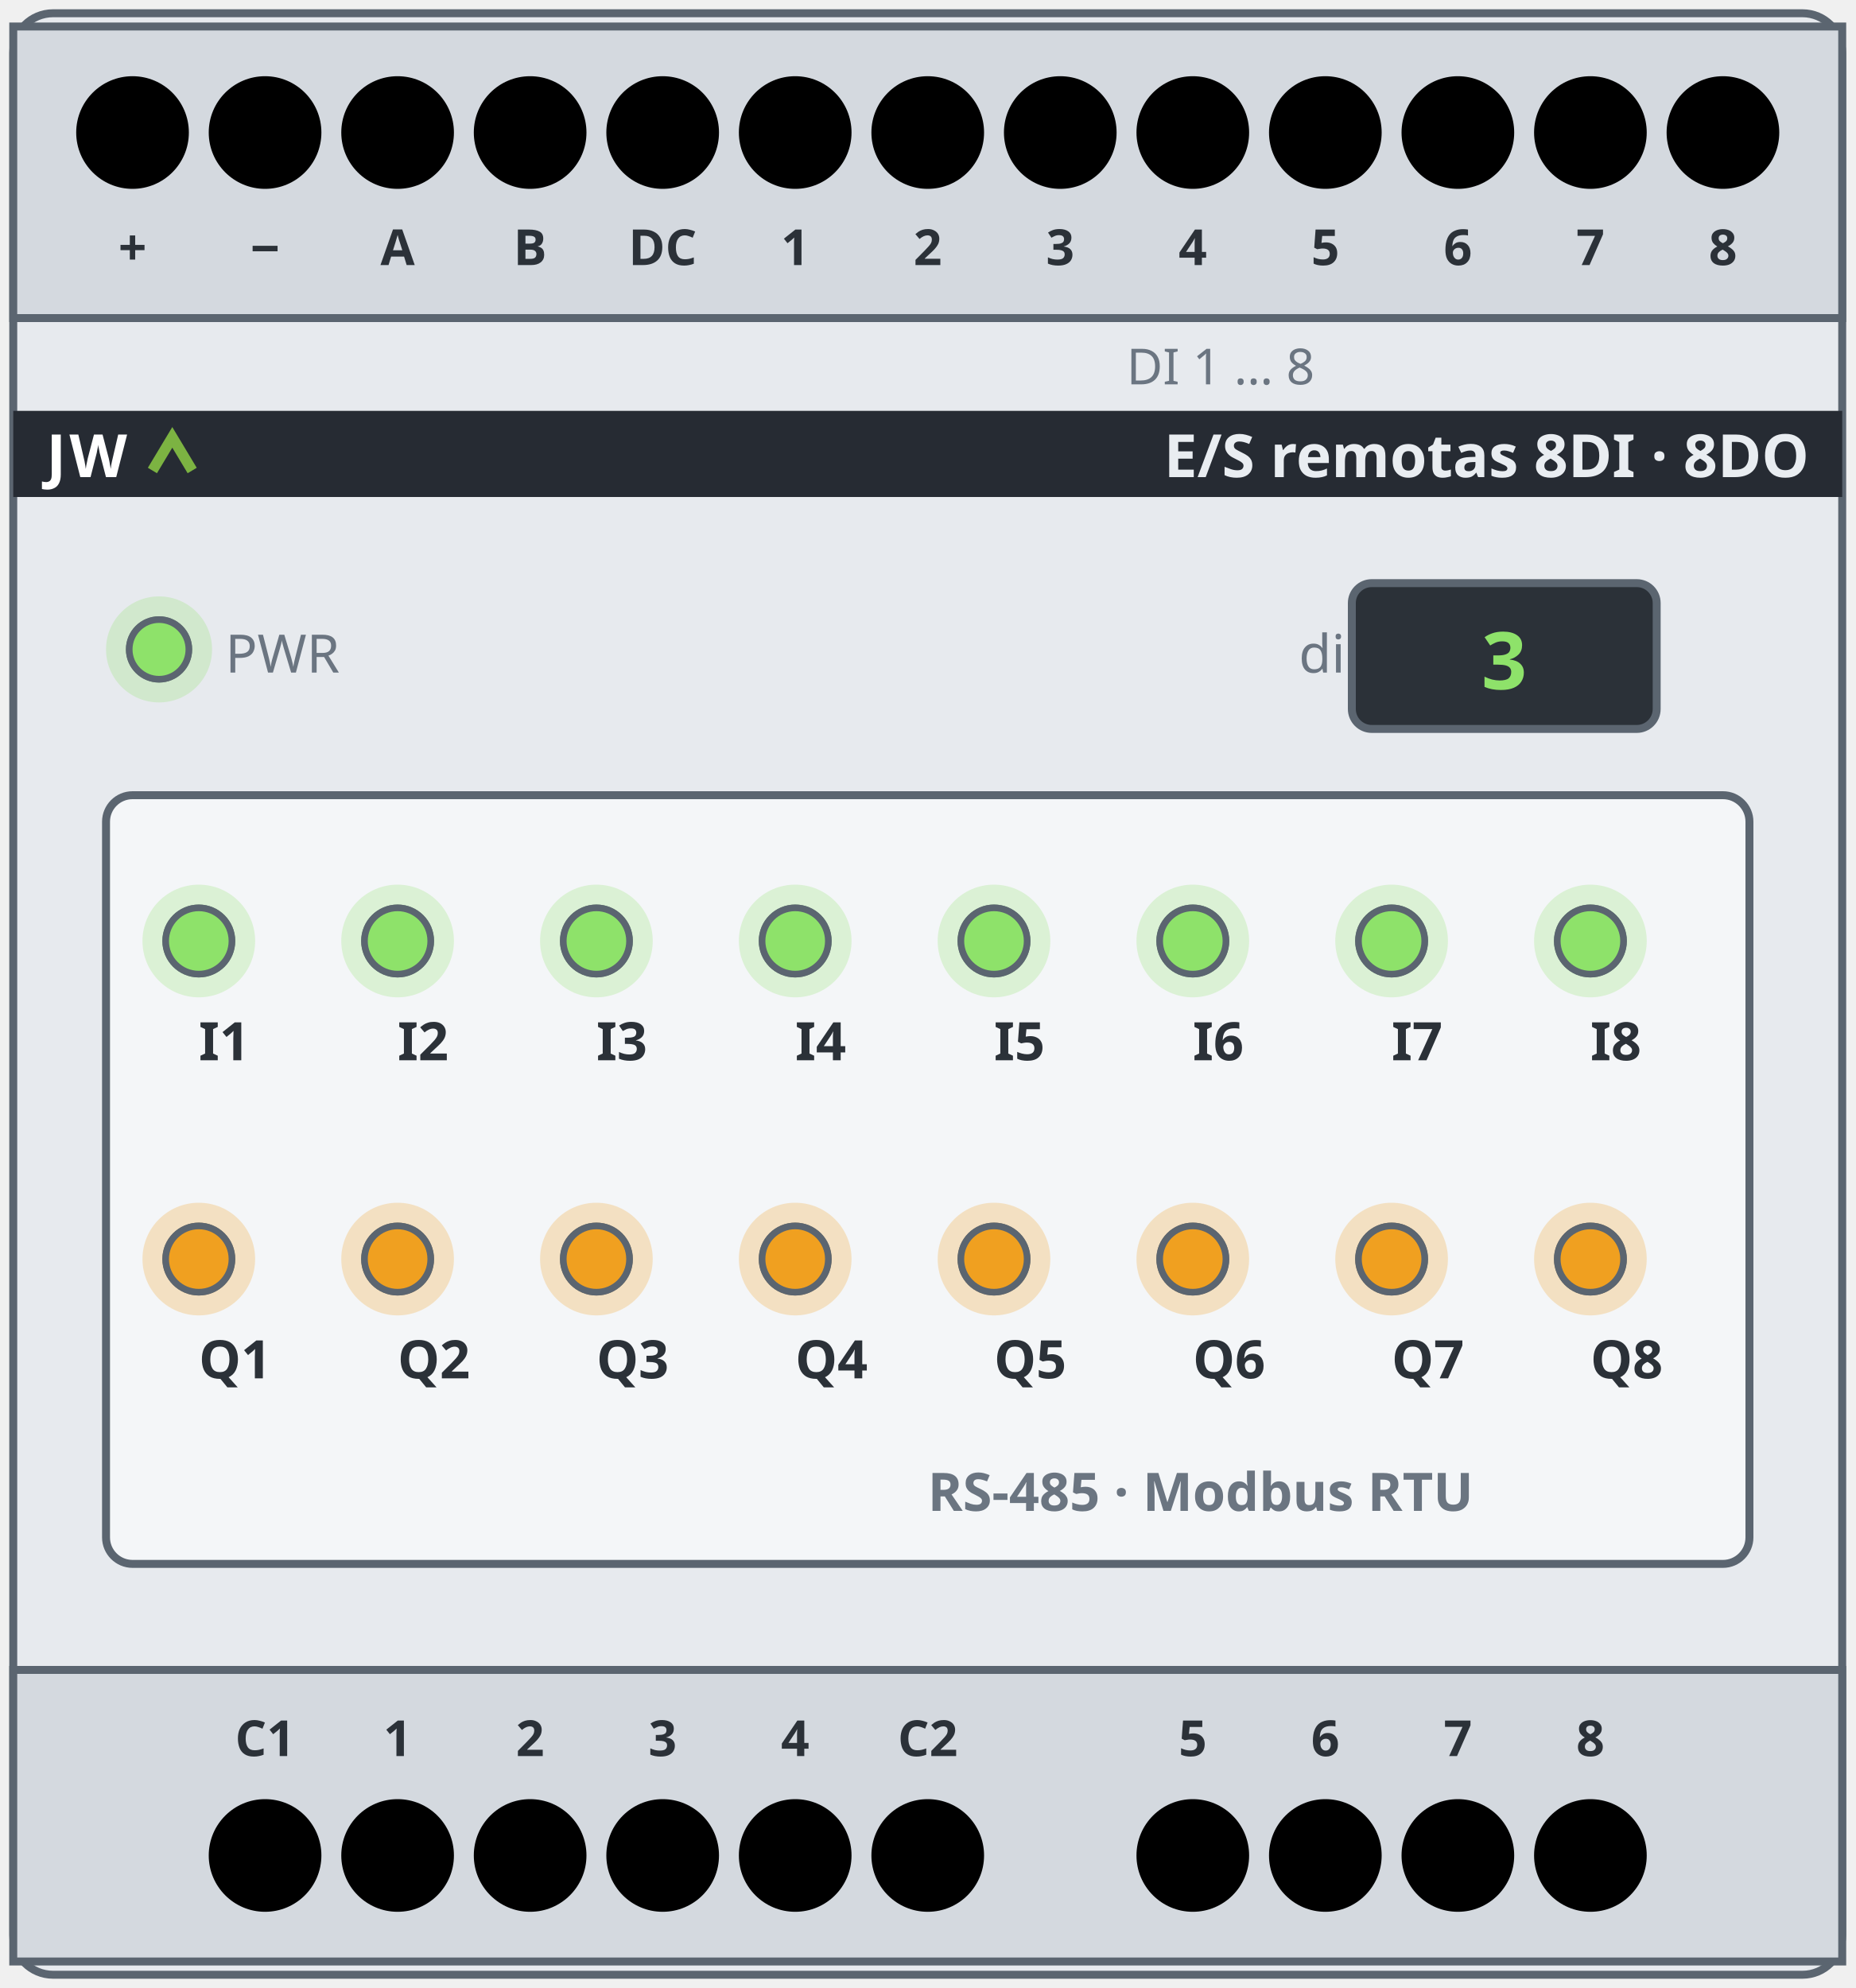
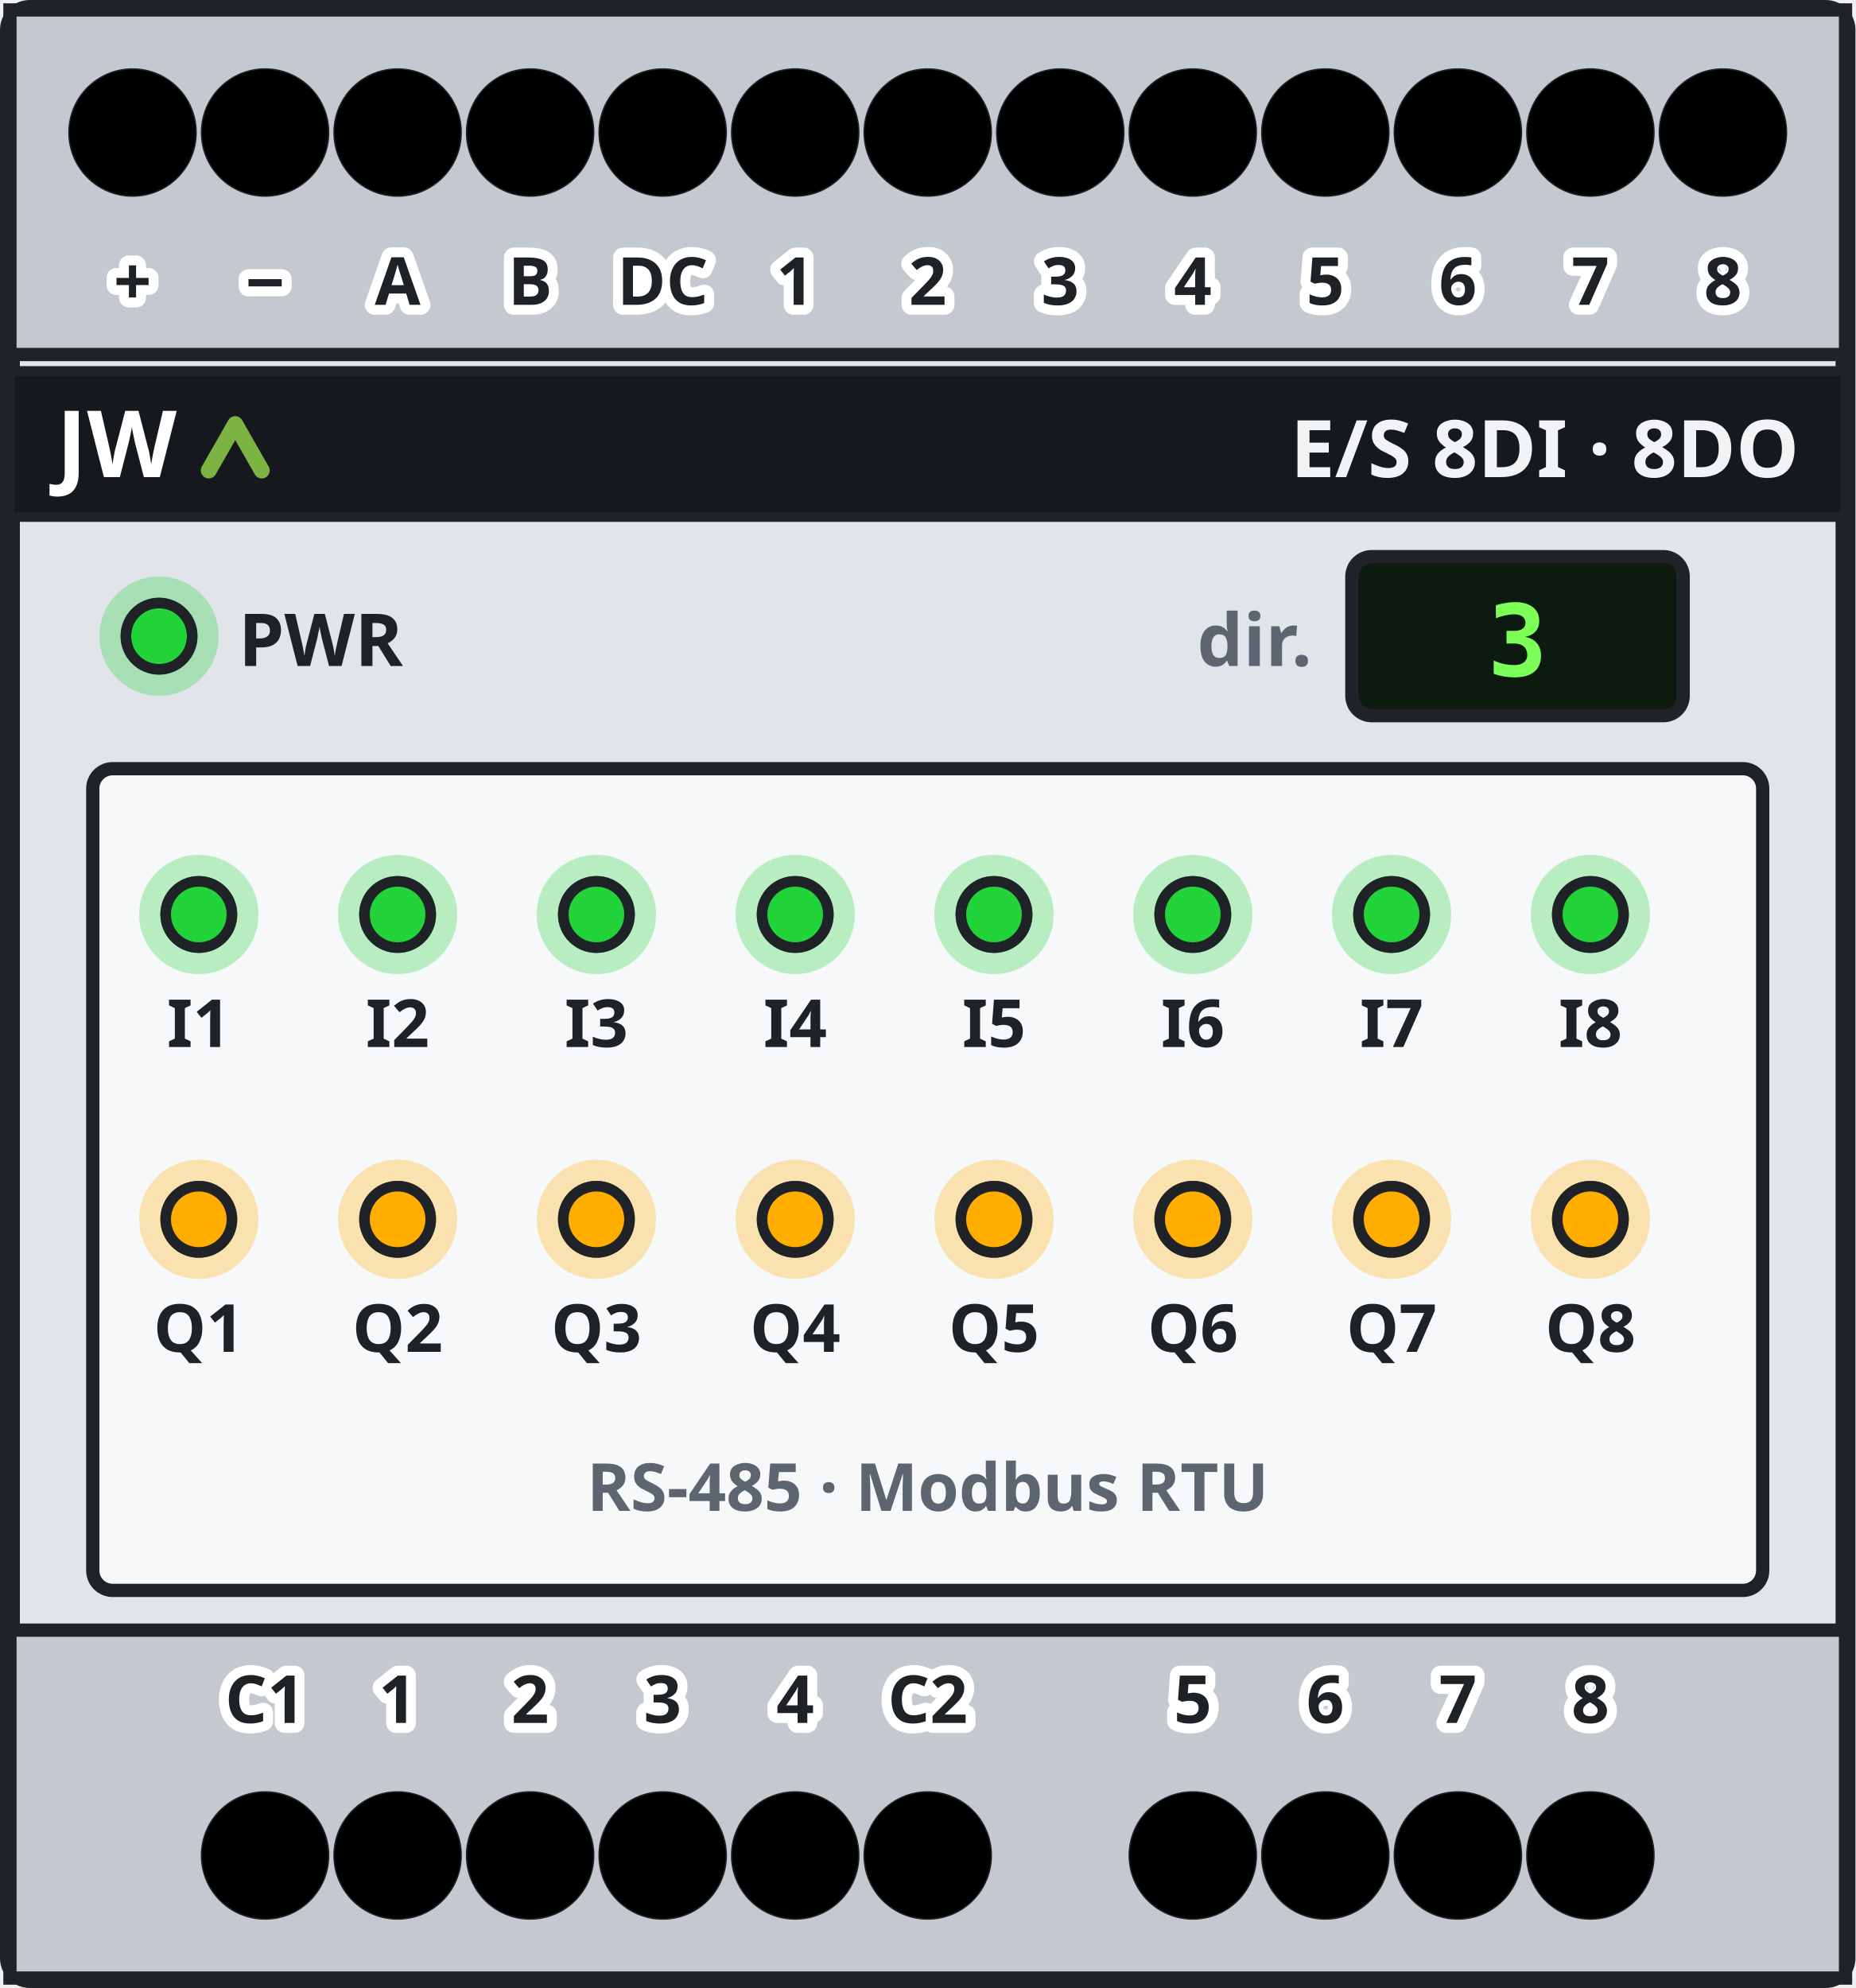
<svg xmlns="http://www.w3.org/2000/svg" viewBox="0 0 280 300" width="280" height="300" font-family="Segoe UI,Noto Sans,Arial,sans-serif">
-   <rect x="2" y="2" width="276" height="296" rx="6" fill="#e7eaee" stroke="#5b6570" stroke-width="1.2" />
-   <rect x="2" y="4" width="276" height="44" fill="#d4d9df" stroke="#5b6570" stroke-width="1.2" />
-   <rect x="2" y="252" width="276" height="44" fill="#d4d9df" stroke="#5b6570" stroke-width="1.2" />
-   <circle cx="20" cy="20" r="7.5" fill="#f4f6f8" stroke="#5b6570" stroke-width="1.2" />
-   <circle cx="20" cy="20" r="5.3" fill="none" stroke="#c9cfd6" stroke-width="1" />
-   <path d="M16.25 20h7.5 M20 16.25v7.5" fill="none" stroke="#39414b" stroke-width="1.8" stroke-linecap="round" />
-   <circle class="jw-term" data-term="+" cx="20" cy="20" r="8.5" />
-   <text x="20" y="40" font-size="7.5" font-weight="700" fill="#2b3138" text-anchor="middle">+</text>
-   <circle cx="40" cy="20" r="7.5" fill="#f4f6f8" stroke="#5b6570" stroke-width="1.2" />
-   <circle cx="40" cy="20" r="5.3" fill="none" stroke="#c9cfd6" stroke-width="1" />
-   <path d="M36.25 20h7.5 M40 16.25v7.5" fill="none" stroke="#39414b" stroke-width="1.8" stroke-linecap="round" />
-   <circle class="jw-term" data-term="-" cx="40" cy="20" r="8.5" />
-   <text x="40" y="40" font-size="7.5" font-weight="700" fill="#2b3138" text-anchor="middle">−</text>
-   <circle cx="60" cy="20" r="7.5" fill="#f4f6f8" stroke="#5b6570" stroke-width="1.2" />
-   <circle cx="60" cy="20" r="5.3" fill="none" stroke="#c9cfd6" stroke-width="1" />
-   <path d="M56.25 20h7.5 M60 16.25v7.5" fill="none" stroke="#39414b" stroke-width="1.8" stroke-linecap="round" />
-   <circle class="jw-term" data-term="A" cx="60" cy="20" r="8.5" />
-   <text x="60" y="40" font-size="7.5" font-weight="700" fill="#2b3138" text-anchor="middle">A</text>
-   <circle cx="80" cy="20" r="7.5" fill="#f4f6f8" stroke="#5b6570" stroke-width="1.2" />
-   <circle cx="80" cy="20" r="5.3" fill="none" stroke="#c9cfd6" stroke-width="1" />
-   <path d="M76.25 20h7.5 M80 16.25v7.5" fill="none" stroke="#39414b" stroke-width="1.8" stroke-linecap="round" />
-   <circle class="jw-term" data-term="B" cx="80" cy="20" r="8.5" />
-   <text x="80" y="40" font-size="7.5" font-weight="700" fill="#2b3138" text-anchor="middle">B</text>
-   <circle cx="100" cy="20" r="7.5" fill="#f4f6f8" stroke="#5b6570" stroke-width="1.2" />
-   <circle cx="100" cy="20" r="5.3" fill="none" stroke="#c9cfd6" stroke-width="1" />
-   <path d="M96.25 20h7.5 M100 16.25v7.5" fill="none" stroke="#39414b" stroke-width="1.8" stroke-linecap="round" />
-   <circle class="jw-term" data-term="DC" cx="100" cy="20" r="8.5" />
-   <text x="100" y="40" font-size="7.5" font-weight="700" fill="#2b3138" text-anchor="middle">DC</text>
-   <circle cx="120" cy="20" r="7.5" fill="#f4f6f8" stroke="#5b6570" stroke-width="1.2" />
-   <circle cx="120" cy="20" r="5.3" fill="none" stroke="#c9cfd6" stroke-width="1" />
-   <path d="M116.25 20h7.5 M120 16.25v7.5" fill="none" stroke="#39414b" stroke-width="1.8" stroke-linecap="round" />
-   <circle class="jw-term" data-term="DI1" cx="120" cy="20" r="8.5" />
-   <text x="120" y="40" font-size="7.5" font-weight="700" fill="#2b3138" text-anchor="middle">1</text>
-   <circle cx="140" cy="20" r="7.5" fill="#f4f6f8" stroke="#5b6570" stroke-width="1.2" />
-   <circle cx="140" cy="20" r="5.3" fill="none" stroke="#c9cfd6" stroke-width="1" />
-   <path d="M136.25 20h7.5 M140 16.25v7.5" fill="none" stroke="#39414b" stroke-width="1.8" stroke-linecap="round" />
-   <circle class="jw-term" data-term="DI2" cx="140" cy="20" r="8.5" />
-   <text x="140" y="40" font-size="7.5" font-weight="700" fill="#2b3138" text-anchor="middle">2</text>
-   <circle cx="160" cy="20" r="7.5" fill="#f4f6f8" stroke="#5b6570" stroke-width="1.2" />
-   <circle cx="160" cy="20" r="5.3" fill="none" stroke="#c9cfd6" stroke-width="1" />
-   <path d="M156.25 20h7.5 M160 16.25v7.5" fill="none" stroke="#39414b" stroke-width="1.8" stroke-linecap="round" />
-   <circle class="jw-term" data-term="DI3" cx="160" cy="20" r="8.5" />
-   <text x="160" y="40" font-size="7.5" font-weight="700" fill="#2b3138" text-anchor="middle">3</text>
-   <circle cx="180" cy="20" r="7.5" fill="#f4f6f8" stroke="#5b6570" stroke-width="1.2" />
-   <circle cx="180" cy="20" r="5.3" fill="none" stroke="#c9cfd6" stroke-width="1" />
-   <path d="M176.25 20h7.5 M180 16.25v7.5" fill="none" stroke="#39414b" stroke-width="1.8" stroke-linecap="round" />
-   <circle class="jw-term" data-term="DI4" cx="180" cy="20" r="8.5" />
-   <text x="180" y="40" font-size="7.5" font-weight="700" fill="#2b3138" text-anchor="middle">4</text>
-   <circle cx="200" cy="20" r="7.5" fill="#f4f6f8" stroke="#5b6570" stroke-width="1.2" />
-   <circle cx="200" cy="20" r="5.3" fill="none" stroke="#c9cfd6" stroke-width="1" />
-   <path d="M196.25 20h7.5 M200 16.25v7.5" fill="none" stroke="#39414b" stroke-width="1.8" stroke-linecap="round" />
-   <circle class="jw-term" data-term="DI5" cx="200" cy="20" r="8.5" />
-   <text x="200" y="40" font-size="7.5" font-weight="700" fill="#2b3138" text-anchor="middle">5</text>
-   <circle cx="220" cy="20" r="7.5" fill="#f4f6f8" stroke="#5b6570" stroke-width="1.2" />
-   <circle cx="220" cy="20" r="5.3" fill="none" stroke="#c9cfd6" stroke-width="1" />
-   <path d="M216.25 20h7.5 M220 16.25v7.5" fill="none" stroke="#39414b" stroke-width="1.8" stroke-linecap="round" />
-   <circle class="jw-term" data-term="DI6" cx="220" cy="20" r="8.5" />
-   <text x="220" y="40" font-size="7.5" font-weight="700" fill="#2b3138" text-anchor="middle">6</text>
-   <circle cx="240" cy="20" r="7.5" fill="#f4f6f8" stroke="#5b6570" stroke-width="1.2" />
-   <circle cx="240" cy="20" r="5.3" fill="none" stroke="#c9cfd6" stroke-width="1" />
-   <path d="M236.25 20h7.5 M240 16.25v7.5" fill="none" stroke="#39414b" stroke-width="1.8" stroke-linecap="round" />
-   <circle class="jw-term" data-term="DI7" cx="240" cy="20" r="8.5" />
-   <text x="240" y="40" font-size="7.5" font-weight="700" fill="#2b3138" text-anchor="middle">7</text>
-   <circle cx="260" cy="20" r="7.5" fill="#f4f6f8" stroke="#5b6570" stroke-width="1.2" />
-   <circle cx="260" cy="20" r="5.3" fill="none" stroke="#c9cfd6" stroke-width="1" />
-   <path d="M256.25 20h7.5 M260 16.25v7.5" fill="none" stroke="#39414b" stroke-width="1.8" stroke-linecap="round" />
-   <circle class="jw-term" data-term="DI8" cx="260" cy="20" r="8.5" />
-   <text x="260" y="40" font-size="7.5" font-weight="700" fill="#2b3138" text-anchor="middle">8</text>
-   <circle cx="40" cy="280" r="7.5" fill="#f4f6f8" stroke="#5b6570" stroke-width="1.2" />
-   <circle cx="40" cy="280" r="5.3" fill="none" stroke="#c9cfd6" stroke-width="1" />
-   <path d="M36.25 280h7.5 M40 276.25v7.5" fill="none" stroke="#39414b" stroke-width="1.8" stroke-linecap="round" />
-   <circle class="jw-term" data-term="C1" cx="40" cy="280" r="8.5" />
-   <text x="40" y="265" font-size="7.5" font-weight="700" fill="#2b3138" text-anchor="middle">C1</text>
-   <circle cx="60" cy="280" r="7.5" fill="#f4f6f8" stroke="#5b6570" stroke-width="1.2" />
-   <circle cx="60" cy="280" r="5.3" fill="none" stroke="#c9cfd6" stroke-width="1" />
-   <path d="M56.25 280h7.5 M60 276.25v7.5" fill="none" stroke="#39414b" stroke-width="1.8" stroke-linecap="round" />
-   <circle class="jw-term" data-term="DO1" cx="60" cy="280" r="8.5" />
-   <text x="60" y="265" font-size="7.5" font-weight="700" fill="#2b3138" text-anchor="middle">1</text>
-   <circle cx="80" cy="280" r="7.5" fill="#f4f6f8" stroke="#5b6570" stroke-width="1.2" />
-   <circle cx="80" cy="280" r="5.3" fill="none" stroke="#c9cfd6" stroke-width="1" />
-   <path d="M76.25 280h7.5 M80 276.25v7.5" fill="none" stroke="#39414b" stroke-width="1.8" stroke-linecap="round" />
-   <circle class="jw-term" data-term="DO2" cx="80" cy="280" r="8.5" />
-   <text x="80" y="265" font-size="7.5" font-weight="700" fill="#2b3138" text-anchor="middle">2</text>
-   <circle cx="100" cy="280" r="7.5" fill="#f4f6f8" stroke="#5b6570" stroke-width="1.2" />
-   <circle cx="100" cy="280" r="5.3" fill="none" stroke="#c9cfd6" stroke-width="1" />
-   <path d="M96.25 280h7.5 M100 276.25v7.5" fill="none" stroke="#39414b" stroke-width="1.8" stroke-linecap="round" />
-   <circle class="jw-term" data-term="DO3" cx="100" cy="280" r="8.5" />
-   <text x="100" y="265" font-size="7.5" font-weight="700" fill="#2b3138" text-anchor="middle">3</text>
-   <circle cx="120" cy="280" r="7.5" fill="#f4f6f8" stroke="#5b6570" stroke-width="1.2" />
-   <circle cx="120" cy="280" r="5.3" fill="none" stroke="#c9cfd6" stroke-width="1" />
-   <path d="M116.25 280h7.5 M120 276.25v7.5" fill="none" stroke="#39414b" stroke-width="1.8" stroke-linecap="round" />
-   <circle class="jw-term" data-term="DO4" cx="120" cy="280" r="8.5" />
-   <text x="120" y="265" font-size="7.5" font-weight="700" fill="#2b3138" text-anchor="middle">4</text>
-   <circle cx="140" cy="280" r="7.5" fill="#f4f6f8" stroke="#5b6570" stroke-width="1.2" />
-   <circle cx="140" cy="280" r="5.3" fill="none" stroke="#c9cfd6" stroke-width="1" />
-   <path d="M136.25 280h7.5 M140 276.25v7.5" fill="none" stroke="#39414b" stroke-width="1.8" stroke-linecap="round" />
-   <circle class="jw-term" data-term="C2" cx="140" cy="280" r="8.5" />
-   <text x="140" y="265" font-size="7.5" font-weight="700" fill="#2b3138" text-anchor="middle">C2</text>
-   <circle cx="180" cy="280" r="7.5" fill="#f4f6f8" stroke="#5b6570" stroke-width="1.2" />
-   <circle cx="180" cy="280" r="5.3" fill="none" stroke="#c9cfd6" stroke-width="1" />
-   <path d="M176.25 280h7.5 M180 276.25v7.5" fill="none" stroke="#39414b" stroke-width="1.8" stroke-linecap="round" />
-   <circle class="jw-term" data-term="DO5" cx="180" cy="280" r="8.5" />
-   <text x="180" y="265" font-size="7.5" font-weight="700" fill="#2b3138" text-anchor="middle">5</text>
-   <circle cx="200" cy="280" r="7.5" fill="#f4f6f8" stroke="#5b6570" stroke-width="1.2" />
-   <circle cx="200" cy="280" r="5.3" fill="none" stroke="#c9cfd6" stroke-width="1" />
-   <path d="M196.25 280h7.5 M200 276.25v7.5" fill="none" stroke="#39414b" stroke-width="1.8" stroke-linecap="round" />
-   <circle class="jw-term" data-term="DO6" cx="200" cy="280" r="8.5" />
-   <text x="200" y="265" font-size="7.5" font-weight="700" fill="#2b3138" text-anchor="middle">6</text>
-   <circle cx="220" cy="280" r="7.5" fill="#f4f6f8" stroke="#5b6570" stroke-width="1.2" />
-   <circle cx="220" cy="280" r="5.3" fill="none" stroke="#c9cfd6" stroke-width="1" />
-   <path d="M216.25 280h7.5 M220 276.25v7.5" fill="none" stroke="#39414b" stroke-width="1.8" stroke-linecap="round" />
-   <circle class="jw-term" data-term="DO7" cx="220" cy="280" r="8.5" />
-   <text x="220" y="265" font-size="7.5" font-weight="700" fill="#2b3138" text-anchor="middle">7</text>
-   <circle cx="240" cy="280" r="7.5" fill="#f4f6f8" stroke="#5b6570" stroke-width="1.2" />
-   <circle cx="240" cy="280" r="5.3" fill="none" stroke="#c9cfd6" stroke-width="1" />
-   <path d="M236.25 280h7.5 M240 276.25v7.5" fill="none" stroke="#39414b" stroke-width="1.8" stroke-linecap="round" />
-   <circle class="jw-term" data-term="DO8" cx="240" cy="280" r="8.5" />
-   <text x="240" y="265" font-size="7.5" font-weight="700" fill="#2b3138" text-anchor="middle">8</text>
-   <text x="170" y="58" font-size="7.5" font-weight="middle" fill="#6b7581" text-anchor="600">DI 1 … 8</text>
-   <rect x="2" y="62" width="276" height="13" fill="#262b33" />
-   <text x="7" y="72" font-size="9" font-weight="800" fill="#fff" text-anchor="start" letter-spacing=".5">JW</text>
-   <path d="M23 71 l3 -5 l3 5" fill="none" stroke="#7cb342" stroke-width="1.6" />
-   <text x="273" y="72" font-size="9" font-weight="700" fill="#e9edf1" text-anchor="end">E/S remotas 8DI · 8DO</text>
-   <circle cx="24" cy="98" r="4.5" fill="#4a5058" stroke="#5b6570" stroke-width="1" />
+   <rect x="1.5" y="1.5" width="277" height="297" rx="3" fill="#e1e4e8" stroke="#1f2328" stroke-width="3" />
+   <rect x="1.5" y="1.5" width="277" height="52" fill="#c4c9cf" stroke="#1f2328" stroke-width="2" />
+   <rect x="1.5" y="246" width="277" height="52.5" fill="#c4c9cf" stroke="#1f2328" stroke-width="2" />
+   <circle cx="20" cy="20" r="8.5" fill="#fbfbfc" stroke="#1f2328" stroke-width="2.4" />
+   <circle cx="20" cy="20" r="5.3" fill="none" stroke="#a3aab2" stroke-width="1.2" />
+   <path d="M15.3 20h9.4 M20 15.3v9.4" fill="none" stroke="#2a2e33" stroke-width="3.4" stroke-linecap="round" />
+   <circle class="jw-term" data-term="+" cx="20" cy="20" r="9.5" />
+   <text x="20" y="46" font-size="10" font-weight="800" fill="#1e2226" text-anchor="middle" stroke="#ffffff" stroke-width="3" paint-order="stroke" stroke-linejoin="round">+</text>
+   <circle cx="40" cy="20" r="8.5" fill="#fbfbfc" stroke="#1f2328" stroke-width="2.4" />
+   <circle cx="40" cy="20" r="5.3" fill="none" stroke="#a3aab2" stroke-width="1.2" />
+   <path d="M35.3 20h9.4 M40 15.3v9.4" fill="none" stroke="#2a2e33" stroke-width="3.4" stroke-linecap="round" />
+   <circle class="jw-term" data-term="-" cx="40" cy="20" r="9.5" />
+   <text x="40" y="46" font-size="10" font-weight="800" fill="#1e2226" text-anchor="middle" stroke="#ffffff" stroke-width="3" paint-order="stroke" stroke-linejoin="round">−</text>
+   <circle cx="60" cy="20" r="8.5" fill="#fbfbfc" stroke="#1f2328" stroke-width="2.4" />
+   <circle cx="60" cy="20" r="5.3" fill="none" stroke="#a3aab2" stroke-width="1.2" />
+   <path d="M55.3 20h9.4 M60 15.3v9.4" fill="none" stroke="#2a2e33" stroke-width="3.4" stroke-linecap="round" />
+   <circle class="jw-term" data-term="A" cx="60" cy="20" r="9.5" />
+   <text x="60" y="46" font-size="10" font-weight="800" fill="#1e2226" text-anchor="middle" stroke="#ffffff" stroke-width="3" paint-order="stroke" stroke-linejoin="round">A</text>
+   <circle cx="80" cy="20" r="8.5" fill="#fbfbfc" stroke="#1f2328" stroke-width="2.4" />
+   <circle cx="80" cy="20" r="5.3" fill="none" stroke="#a3aab2" stroke-width="1.2" />
+   <path d="M75.3 20h9.4 M80 15.3v9.4" fill="none" stroke="#2a2e33" stroke-width="3.4" stroke-linecap="round" />
+   <circle class="jw-term" data-term="B" cx="80" cy="20" r="9.5" />
+   <text x="80" y="46" font-size="10" font-weight="800" fill="#1e2226" text-anchor="middle" stroke="#ffffff" stroke-width="3" paint-order="stroke" stroke-linejoin="round">B</text>
+   <circle cx="100" cy="20" r="8.5" fill="#fbfbfc" stroke="#1f2328" stroke-width="2.4" />
+   <circle cx="100" cy="20" r="5.3" fill="none" stroke="#a3aab2" stroke-width="1.2" />
+   <path d="M95.3 20h9.4 M100 15.3v9.4" fill="none" stroke="#2a2e33" stroke-width="3.4" stroke-linecap="round" />
+   <circle class="jw-term" data-term="DC" cx="100" cy="20" r="9.5" />
+   <text x="100" y="46" font-size="10" font-weight="800" fill="#1e2226" text-anchor="middle" stroke="#ffffff" stroke-width="3" paint-order="stroke" stroke-linejoin="round">DC</text>
+   <circle cx="120" cy="20" r="8.5" fill="#fbfbfc" stroke="#1f2328" stroke-width="2.4" />
+   <circle cx="120" cy="20" r="5.3" fill="none" stroke="#a3aab2" stroke-width="1.2" />
+   <path d="M115.3 20h9.4 M120 15.3v9.4" fill="none" stroke="#2a2e33" stroke-width="3.4" stroke-linecap="round" />
+   <circle class="jw-term" data-term="DI1" cx="120" cy="20" r="9.5" />
+   <text x="120" y="46" font-size="10" font-weight="800" fill="#1e2226" text-anchor="middle" stroke="#ffffff" stroke-width="3" paint-order="stroke" stroke-linejoin="round">1</text>
+   <circle cx="140" cy="20" r="8.5" fill="#fbfbfc" stroke="#1f2328" stroke-width="2.4" />
+   <circle cx="140" cy="20" r="5.3" fill="none" stroke="#a3aab2" stroke-width="1.2" />
+   <path d="M135.3 20h9.4 M140 15.3v9.4" fill="none" stroke="#2a2e33" stroke-width="3.4" stroke-linecap="round" />
+   <circle class="jw-term" data-term="DI2" cx="140" cy="20" r="9.5" />
+   <text x="140" y="46" font-size="10" font-weight="800" fill="#1e2226" text-anchor="middle" stroke="#ffffff" stroke-width="3" paint-order="stroke" stroke-linejoin="round">2</text>
+   <circle cx="160" cy="20" r="8.5" fill="#fbfbfc" stroke="#1f2328" stroke-width="2.4" />
+   <circle cx="160" cy="20" r="5.3" fill="none" stroke="#a3aab2" stroke-width="1.2" />
+   <path d="M155.3 20h9.4 M160 15.3v9.4" fill="none" stroke="#2a2e33" stroke-width="3.4" stroke-linecap="round" />
+   <circle class="jw-term" data-term="DI3" cx="160" cy="20" r="9.5" />
+   <text x="160" y="46" font-size="10" font-weight="800" fill="#1e2226" text-anchor="middle" stroke="#ffffff" stroke-width="3" paint-order="stroke" stroke-linejoin="round">3</text>
+   <circle cx="180" cy="20" r="8.5" fill="#fbfbfc" stroke="#1f2328" stroke-width="2.4" />
+   <circle cx="180" cy="20" r="5.3" fill="none" stroke="#a3aab2" stroke-width="1.2" />
+   <path d="M175.3 20h9.4 M180 15.3v9.4" fill="none" stroke="#2a2e33" stroke-width="3.4" stroke-linecap="round" />
+   <circle class="jw-term" data-term="DI4" cx="180" cy="20" r="9.5" />
+   <text x="180" y="46" font-size="10" font-weight="800" fill="#1e2226" text-anchor="middle" stroke="#ffffff" stroke-width="3" paint-order="stroke" stroke-linejoin="round">4</text>
+   <circle cx="200" cy="20" r="8.5" fill="#fbfbfc" stroke="#1f2328" stroke-width="2.4" />
+   <circle cx="200" cy="20" r="5.3" fill="none" stroke="#a3aab2" stroke-width="1.2" />
+   <path d="M195.3 20h9.4 M200 15.3v9.4" fill="none" stroke="#2a2e33" stroke-width="3.4" stroke-linecap="round" />
+   <circle class="jw-term" data-term="DI5" cx="200" cy="20" r="9.5" />
+   <text x="200" y="46" font-size="10" font-weight="800" fill="#1e2226" text-anchor="middle" stroke="#ffffff" stroke-width="3" paint-order="stroke" stroke-linejoin="round">5</text>
+   <circle cx="220" cy="20" r="8.5" fill="#fbfbfc" stroke="#1f2328" stroke-width="2.4" />
+   <circle cx="220" cy="20" r="5.3" fill="none" stroke="#a3aab2" stroke-width="1.2" />
+   <path d="M215.3 20h9.4 M220 15.3v9.4" fill="none" stroke="#2a2e33" stroke-width="3.4" stroke-linecap="round" />
+   <circle class="jw-term" data-term="DI6" cx="220" cy="20" r="9.5" />
+   <text x="220" y="46" font-size="10" font-weight="800" fill="#1e2226" text-anchor="middle" stroke="#ffffff" stroke-width="3" paint-order="stroke" stroke-linejoin="round">6</text>
+   <circle cx="240" cy="20" r="8.5" fill="#fbfbfc" stroke="#1f2328" stroke-width="2.4" />
+   <circle cx="240" cy="20" r="5.3" fill="none" stroke="#a3aab2" stroke-width="1.2" />
+   <path d="M235.3 20h9.4 M240 15.3v9.4" fill="none" stroke="#2a2e33" stroke-width="3.4" stroke-linecap="round" />
+   <circle class="jw-term" data-term="DI7" cx="240" cy="20" r="9.5" />
+   <text x="240" y="46" font-size="10" font-weight="800" fill="#1e2226" text-anchor="middle" stroke="#ffffff" stroke-width="3" paint-order="stroke" stroke-linejoin="round">7</text>
+   <circle cx="260" cy="20" r="8.5" fill="#fbfbfc" stroke="#1f2328" stroke-width="2.4" />
+   <circle cx="260" cy="20" r="5.3" fill="none" stroke="#a3aab2" stroke-width="1.2" />
+   <path d="M255.3 20h9.4 M260 15.3v9.4" fill="none" stroke="#2a2e33" stroke-width="3.4" stroke-linecap="round" />
+   <circle class="jw-term" data-term="DI8" cx="260" cy="20" r="9.5" />
+   <text x="260" y="46" font-size="10" font-weight="800" fill="#1e2226" text-anchor="middle" stroke="#ffffff" stroke-width="3" paint-order="stroke" stroke-linejoin="round">8</text>
+   <circle cx="40" cy="280" r="8.5" fill="#fbfbfc" stroke="#1f2328" stroke-width="2.4" />
+   <circle cx="40" cy="280" r="5.3" fill="none" stroke="#a3aab2" stroke-width="1.2" />
+   <path d="M35.3 280h9.4 M40 275.3v9.4" fill="none" stroke="#2a2e33" stroke-width="3.4" stroke-linecap="round" />
+   <circle class="jw-term" data-term="C1" cx="40" cy="280" r="9.5" data-side="b" />
+   <text x="40" y="260" font-size="10" font-weight="800" fill="#1e2226" text-anchor="middle" stroke="#ffffff" stroke-width="3" paint-order="stroke" stroke-linejoin="round">C1</text>
+   <circle cx="60" cy="280" r="8.5" fill="#fbfbfc" stroke="#1f2328" stroke-width="2.4" />
+   <circle cx="60" cy="280" r="5.3" fill="none" stroke="#a3aab2" stroke-width="1.2" />
+   <path d="M55.3 280h9.4 M60 275.3v9.4" fill="none" stroke="#2a2e33" stroke-width="3.4" stroke-linecap="round" />
+   <circle class="jw-term" data-term="DO1" cx="60" cy="280" r="9.5" data-side="b" />
+   <text x="60" y="260" font-size="10" font-weight="800" fill="#1e2226" text-anchor="middle" stroke="#ffffff" stroke-width="3" paint-order="stroke" stroke-linejoin="round">1</text>
+   <circle cx="80" cy="280" r="8.5" fill="#fbfbfc" stroke="#1f2328" stroke-width="2.4" />
+   <circle cx="80" cy="280" r="5.3" fill="none" stroke="#a3aab2" stroke-width="1.2" />
+   <path d="M75.3 280h9.4 M80 275.3v9.4" fill="none" stroke="#2a2e33" stroke-width="3.4" stroke-linecap="round" />
+   <circle class="jw-term" data-term="DO2" cx="80" cy="280" r="9.5" data-side="b" />
+   <text x="80" y="260" font-size="10" font-weight="800" fill="#1e2226" text-anchor="middle" stroke="#ffffff" stroke-width="3" paint-order="stroke" stroke-linejoin="round">2</text>
+   <circle cx="100" cy="280" r="8.5" fill="#fbfbfc" stroke="#1f2328" stroke-width="2.4" />
+   <circle cx="100" cy="280" r="5.3" fill="none" stroke="#a3aab2" stroke-width="1.2" />
+   <path d="M95.3 280h9.4 M100 275.3v9.4" fill="none" stroke="#2a2e33" stroke-width="3.4" stroke-linecap="round" />
+   <circle class="jw-term" data-term="DO3" cx="100" cy="280" r="9.5" data-side="b" />
+   <text x="100" y="260" font-size="10" font-weight="800" fill="#1e2226" text-anchor="middle" stroke="#ffffff" stroke-width="3" paint-order="stroke" stroke-linejoin="round">3</text>
+   <circle cx="120" cy="280" r="8.5" fill="#fbfbfc" stroke="#1f2328" stroke-width="2.4" />
+   <circle cx="120" cy="280" r="5.3" fill="none" stroke="#a3aab2" stroke-width="1.2" />
+   <path d="M115.3 280h9.4 M120 275.3v9.4" fill="none" stroke="#2a2e33" stroke-width="3.4" stroke-linecap="round" />
+   <circle class="jw-term" data-term="DO4" cx="120" cy="280" r="9.5" data-side="b" />
+   <text x="120" y="260" font-size="10" font-weight="800" fill="#1e2226" text-anchor="middle" stroke="#ffffff" stroke-width="3" paint-order="stroke" stroke-linejoin="round">4</text>
+   <circle cx="140" cy="280" r="8.5" fill="#fbfbfc" stroke="#1f2328" stroke-width="2.4" />
+   <circle cx="140" cy="280" r="5.3" fill="none" stroke="#a3aab2" stroke-width="1.2" />
+   <path d="M135.3 280h9.4 M140 275.3v9.4" fill="none" stroke="#2a2e33" stroke-width="3.4" stroke-linecap="round" />
+   <circle class="jw-term" data-term="C2" cx="140" cy="280" r="9.5" data-side="b" />
+   <text x="140" y="260" font-size="10" font-weight="800" fill="#1e2226" text-anchor="middle" stroke="#ffffff" stroke-width="3" paint-order="stroke" stroke-linejoin="round">C2</text>
+   <circle cx="180" cy="280" r="8.5" fill="#fbfbfc" stroke="#1f2328" stroke-width="2.4" />
+   <circle cx="180" cy="280" r="5.3" fill="none" stroke="#a3aab2" stroke-width="1.2" />
+   <path d="M175.3 280h9.4 M180 275.3v9.4" fill="none" stroke="#2a2e33" stroke-width="3.4" stroke-linecap="round" />
+   <circle class="jw-term" data-term="DO5" cx="180" cy="280" r="9.5" data-side="b" />
+   <text x="180" y="260" font-size="10" font-weight="800" fill="#1e2226" text-anchor="middle" stroke="#ffffff" stroke-width="3" paint-order="stroke" stroke-linejoin="round">5</text>
+   <circle cx="200" cy="280" r="8.5" fill="#fbfbfc" stroke="#1f2328" stroke-width="2.4" />
+   <circle cx="200" cy="280" r="5.3" fill="none" stroke="#a3aab2" stroke-width="1.2" />
+   <path d="M195.3 280h9.4 M200 275.3v9.4" fill="none" stroke="#2a2e33" stroke-width="3.4" stroke-linecap="round" />
+   <circle class="jw-term" data-term="DO6" cx="200" cy="280" r="9.5" data-side="b" />
+   <text x="200" y="260" font-size="10" font-weight="800" fill="#1e2226" text-anchor="middle" stroke="#ffffff" stroke-width="3" paint-order="stroke" stroke-linejoin="round">6</text>
+   <circle cx="220" cy="280" r="8.5" fill="#fbfbfc" stroke="#1f2328" stroke-width="2.4" />
+   <circle cx="220" cy="280" r="5.3" fill="none" stroke="#a3aab2" stroke-width="1.2" />
+   <path d="M215.3 280h9.4 M220 275.3v9.4" fill="none" stroke="#2a2e33" stroke-width="3.4" stroke-linecap="round" />
+   <circle class="jw-term" data-term="DO7" cx="220" cy="280" r="9.5" data-side="b" />
+   <text x="220" y="260" font-size="10" font-weight="800" fill="#1e2226" text-anchor="middle" stroke="#ffffff" stroke-width="3" paint-order="stroke" stroke-linejoin="round">7</text>
+   <circle cx="240" cy="280" r="8.5" fill="#fbfbfc" stroke="#1f2328" stroke-width="2.4" />
+   <circle cx="240" cy="280" r="5.3" fill="none" stroke="#a3aab2" stroke-width="1.2" />
+   <path d="M235.3 280h9.4 M240 275.3v9.4" fill="none" stroke="#2a2e33" stroke-width="3.4" stroke-linecap="round" />
+   <circle class="jw-term" data-term="DO8" cx="240" cy="280" r="9.5" data-side="b" />
+   <text x="240" y="260" font-size="10" font-weight="800" fill="#1e2226" text-anchor="middle" stroke="#ffffff" stroke-width="3" paint-order="stroke" stroke-linejoin="round">8</text>
+   <rect x="1.5" y="56" width="277" height="22" fill="#15181c" stroke="#1f2328" stroke-width="1.5" />
+   <text x="8.5" y="72" font-size="14" font-weight="900" fill="#fff" text-anchor="start">JW</text>
+   <path d="M31.5 71 l4 -7 l4 7" fill="none" stroke="#7cb342" stroke-width="2.4" stroke-linecap="round" stroke-linejoin="round" />
+   <text x="271.5" y="72" font-size="12" font-weight="800" fill="#f1f3f5" text-anchor="end">E/S 8DI · 8DO</text>
+   <circle cx="24" cy="96" r="5" fill="#3d434b" stroke="#1f2328" stroke-width="1.6" />
  <g data-show="out.powered">
-     <circle cx="24" cy="98" r="8.0" fill="#8ee26a" stroke="none" stroke-width="0" opacity=".25" />
-     <circle cx="24" cy="98" r="4.5" fill="#8ee26a" stroke="#5b6570" stroke-width="1" />
-   </g>
-   <text x="34" y="101.5" font-size="8" font-weight="start" fill="#6b7581" text-anchor="700">PWR</text>
-   <text x="196" y="101.5" font-size="8" font-weight="end" fill="#6b7581" text-anchor="700">dir.</text>
-   <rect x="204" y="88" width="46" height="22" rx="3" fill="#2b3138" stroke="#5b6570" stroke-width="1.2" />
-   <text x="227" y="104" font-size="12" font-weight="800" fill="#8ee26a" text-anchor="middle" data-text="param.address">3</text>
-   <rect x="16" y="120" width="248" height="116" rx="4" fill="#f4f6f8" stroke="#5b6570" stroke-width="1.2" />
-   <circle cx="30" cy="142" r="5" fill="#4a5058" stroke="#5b6570" stroke-width="1" />
+     <circle cx="24" cy="96" r="9" fill="#22d33a" stroke="none" stroke-width="0" opacity=".3" />
+     <circle cx="24" cy="96" r="5" fill="#22d33a" stroke="#1f2328" stroke-width="1.6" />
+   </g>
+   <text x="36" y="100.5" font-size="11" font-weight="900" fill="#1e2226" text-anchor="start">PWR</text>
+   <text x="198" y="100.5" font-size="11" font-weight="800" fill="#5d6670" text-anchor="end">dir.</text>
+   <rect x="204" y="84" width="50" height="24" rx="3" fill="#0c1a10" stroke="#1f2328" stroke-width="2" />
+   <text x="229" y="102" font-size="15" font-weight="800" fill="#7dff5a" text-anchor="middle" font-family="Consolas,DejaVu Sans Mono,monospace" data-text="param.address">3</text>
+   <rect x="14" y="116" width="252" height="124" rx="3" fill="#f7f8f9" stroke="#1f2328" stroke-width="2" />
+   <circle cx="30" cy="138" r="5" fill="#3d434b" stroke="#1f2328" stroke-width="1.6" />
  <g data-show="out.di1">
-     <circle cx="30" cy="142" r="8.5" fill="#8ee26a" stroke="none" stroke-width="0" opacity=".25" />
-     <circle cx="30" cy="142" r="5" fill="#8ee26a" stroke="#5b6570" stroke-width="1" />
-   </g>
-   <text x="30" y="160" font-size="8" font-weight="700" fill="#2b3138" text-anchor="700">I1</text>
-   <circle cx="30" cy="190" r="5" fill="#4a5058" stroke="#5b6570" stroke-width="1" />
+     <circle cx="30" cy="138" r="9" fill="#22d33a" stroke="none" stroke-width="0" opacity=".3" />
+     <circle cx="30" cy="138" r="5" fill="#22d33a" stroke="#1f2328" stroke-width="1.6" />
+   </g>
+   <text x="30" y="158" font-size="10" font-weight="900" fill="#1e2226" text-anchor="middle">I1</text>
+   <circle cx="30" cy="184" r="5" fill="#3d434b" stroke="#1f2328" stroke-width="1.6" />
  <g data-show="out.do1">
-     <circle cx="30" cy="190" r="8.5" fill="#f0a020" stroke="none" stroke-width="0" opacity=".25" />
-     <circle cx="30" cy="190" r="5" fill="#f0a020" stroke="#5b6570" stroke-width="1" />
-   </g>
-   <text x="30" y="208" font-size="8" font-weight="700" fill="#2b3138" text-anchor="700">Q1</text>
-   <circle cx="60" cy="142" r="5" fill="#4a5058" stroke="#5b6570" stroke-width="1" />
+     <circle cx="30" cy="184" r="9" fill="#ffae00" stroke="none" stroke-width="0" opacity=".3" />
+     <circle cx="30" cy="184" r="5" fill="#ffae00" stroke="#1f2328" stroke-width="1.6" />
+   </g>
+   <text x="30" y="204" font-size="10" font-weight="900" fill="#1e2226" text-anchor="middle">Q1</text>
+   <circle cx="60" cy="138" r="5" fill="#3d434b" stroke="#1f2328" stroke-width="1.6" />
  <g data-show="out.di2">
-     <circle cx="60" cy="142" r="8.5" fill="#8ee26a" stroke="none" stroke-width="0" opacity=".25" />
-     <circle cx="60" cy="142" r="5" fill="#8ee26a" stroke="#5b6570" stroke-width="1" />
-   </g>
-   <text x="60" y="160" font-size="8" font-weight="700" fill="#2b3138" text-anchor="700">I2</text>
-   <circle cx="60" cy="190" r="5" fill="#4a5058" stroke="#5b6570" stroke-width="1" />
+     <circle cx="60" cy="138" r="9" fill="#22d33a" stroke="none" stroke-width="0" opacity=".3" />
+     <circle cx="60" cy="138" r="5" fill="#22d33a" stroke="#1f2328" stroke-width="1.6" />
+   </g>
+   <text x="60" y="158" font-size="10" font-weight="900" fill="#1e2226" text-anchor="middle">I2</text>
+   <circle cx="60" cy="184" r="5" fill="#3d434b" stroke="#1f2328" stroke-width="1.6" />
  <g data-show="out.do2">
-     <circle cx="60" cy="190" r="8.5" fill="#f0a020" stroke="none" stroke-width="0" opacity=".25" />
-     <circle cx="60" cy="190" r="5" fill="#f0a020" stroke="#5b6570" stroke-width="1" />
-   </g>
-   <text x="60" y="208" font-size="8" font-weight="700" fill="#2b3138" text-anchor="700">Q2</text>
-   <circle cx="90" cy="142" r="5" fill="#4a5058" stroke="#5b6570" stroke-width="1" />
+     <circle cx="60" cy="184" r="9" fill="#ffae00" stroke="none" stroke-width="0" opacity=".3" />
+     <circle cx="60" cy="184" r="5" fill="#ffae00" stroke="#1f2328" stroke-width="1.6" />
+   </g>
+   <text x="60" y="204" font-size="10" font-weight="900" fill="#1e2226" text-anchor="middle">Q2</text>
+   <circle cx="90" cy="138" r="5" fill="#3d434b" stroke="#1f2328" stroke-width="1.6" />
  <g data-show="out.di3">
-     <circle cx="90" cy="142" r="8.5" fill="#8ee26a" stroke="none" stroke-width="0" opacity=".25" />
-     <circle cx="90" cy="142" r="5" fill="#8ee26a" stroke="#5b6570" stroke-width="1" />
-   </g>
-   <text x="90" y="160" font-size="8" font-weight="700" fill="#2b3138" text-anchor="700">I3</text>
-   <circle cx="90" cy="190" r="5" fill="#4a5058" stroke="#5b6570" stroke-width="1" />
+     <circle cx="90" cy="138" r="9" fill="#22d33a" stroke="none" stroke-width="0" opacity=".3" />
+     <circle cx="90" cy="138" r="5" fill="#22d33a" stroke="#1f2328" stroke-width="1.6" />
+   </g>
+   <text x="90" y="158" font-size="10" font-weight="900" fill="#1e2226" text-anchor="middle">I3</text>
+   <circle cx="90" cy="184" r="5" fill="#3d434b" stroke="#1f2328" stroke-width="1.6" />
  <g data-show="out.do3">
-     <circle cx="90" cy="190" r="8.5" fill="#f0a020" stroke="none" stroke-width="0" opacity=".25" />
-     <circle cx="90" cy="190" r="5" fill="#f0a020" stroke="#5b6570" stroke-width="1" />
-   </g>
-   <text x="90" y="208" font-size="8" font-weight="700" fill="#2b3138" text-anchor="700">Q3</text>
-   <circle cx="120" cy="142" r="5" fill="#4a5058" stroke="#5b6570" stroke-width="1" />
+     <circle cx="90" cy="184" r="9" fill="#ffae00" stroke="none" stroke-width="0" opacity=".3" />
+     <circle cx="90" cy="184" r="5" fill="#ffae00" stroke="#1f2328" stroke-width="1.6" />
+   </g>
+   <text x="90" y="204" font-size="10" font-weight="900" fill="#1e2226" text-anchor="middle">Q3</text>
+   <circle cx="120" cy="138" r="5" fill="#3d434b" stroke="#1f2328" stroke-width="1.6" />
  <g data-show="out.di4">
-     <circle cx="120" cy="142" r="8.5" fill="#8ee26a" stroke="none" stroke-width="0" opacity=".25" />
-     <circle cx="120" cy="142" r="5" fill="#8ee26a" stroke="#5b6570" stroke-width="1" />
-   </g>
-   <text x="120" y="160" font-size="8" font-weight="700" fill="#2b3138" text-anchor="700">I4</text>
-   <circle cx="120" cy="190" r="5" fill="#4a5058" stroke="#5b6570" stroke-width="1" />
+     <circle cx="120" cy="138" r="9" fill="#22d33a" stroke="none" stroke-width="0" opacity=".3" />
+     <circle cx="120" cy="138" r="5" fill="#22d33a" stroke="#1f2328" stroke-width="1.6" />
+   </g>
+   <text x="120" y="158" font-size="10" font-weight="900" fill="#1e2226" text-anchor="middle">I4</text>
+   <circle cx="120" cy="184" r="5" fill="#3d434b" stroke="#1f2328" stroke-width="1.6" />
  <g data-show="out.do4">
-     <circle cx="120" cy="190" r="8.5" fill="#f0a020" stroke="none" stroke-width="0" opacity=".25" />
-     <circle cx="120" cy="190" r="5" fill="#f0a020" stroke="#5b6570" stroke-width="1" />
-   </g>
-   <text x="120" y="208" font-size="8" font-weight="700" fill="#2b3138" text-anchor="700">Q4</text>
-   <circle cx="150" cy="142" r="5" fill="#4a5058" stroke="#5b6570" stroke-width="1" />
+     <circle cx="120" cy="184" r="9" fill="#ffae00" stroke="none" stroke-width="0" opacity=".3" />
+     <circle cx="120" cy="184" r="5" fill="#ffae00" stroke="#1f2328" stroke-width="1.6" />
+   </g>
+   <text x="120" y="204" font-size="10" font-weight="900" fill="#1e2226" text-anchor="middle">Q4</text>
+   <circle cx="150" cy="138" r="5" fill="#3d434b" stroke="#1f2328" stroke-width="1.6" />
  <g data-show="out.di5">
-     <circle cx="150" cy="142" r="8.5" fill="#8ee26a" stroke="none" stroke-width="0" opacity=".25" />
-     <circle cx="150" cy="142" r="5" fill="#8ee26a" stroke="#5b6570" stroke-width="1" />
-   </g>
-   <text x="150" y="160" font-size="8" font-weight="700" fill="#2b3138" text-anchor="700">I5</text>
-   <circle cx="150" cy="190" r="5" fill="#4a5058" stroke="#5b6570" stroke-width="1" />
+     <circle cx="150" cy="138" r="9" fill="#22d33a" stroke="none" stroke-width="0" opacity=".3" />
+     <circle cx="150" cy="138" r="5" fill="#22d33a" stroke="#1f2328" stroke-width="1.6" />
+   </g>
+   <text x="150" y="158" font-size="10" font-weight="900" fill="#1e2226" text-anchor="middle">I5</text>
+   <circle cx="150" cy="184" r="5" fill="#3d434b" stroke="#1f2328" stroke-width="1.6" />
  <g data-show="out.do5">
-     <circle cx="150" cy="190" r="8.5" fill="#f0a020" stroke="none" stroke-width="0" opacity=".25" />
-     <circle cx="150" cy="190" r="5" fill="#f0a020" stroke="#5b6570" stroke-width="1" />
-   </g>
-   <text x="150" y="208" font-size="8" font-weight="700" fill="#2b3138" text-anchor="700">Q5</text>
-   <circle cx="180" cy="142" r="5" fill="#4a5058" stroke="#5b6570" stroke-width="1" />
+     <circle cx="150" cy="184" r="9" fill="#ffae00" stroke="none" stroke-width="0" opacity=".3" />
+     <circle cx="150" cy="184" r="5" fill="#ffae00" stroke="#1f2328" stroke-width="1.6" />
+   </g>
+   <text x="150" y="204" font-size="10" font-weight="900" fill="#1e2226" text-anchor="middle">Q5</text>
+   <circle cx="180" cy="138" r="5" fill="#3d434b" stroke="#1f2328" stroke-width="1.6" />
  <g data-show="out.di6">
-     <circle cx="180" cy="142" r="8.5" fill="#8ee26a" stroke="none" stroke-width="0" opacity=".25" />
-     <circle cx="180" cy="142" r="5" fill="#8ee26a" stroke="#5b6570" stroke-width="1" />
-   </g>
-   <text x="180" y="160" font-size="8" font-weight="700" fill="#2b3138" text-anchor="700">I6</text>
-   <circle cx="180" cy="190" r="5" fill="#4a5058" stroke="#5b6570" stroke-width="1" />
+     <circle cx="180" cy="138" r="9" fill="#22d33a" stroke="none" stroke-width="0" opacity=".3" />
+     <circle cx="180" cy="138" r="5" fill="#22d33a" stroke="#1f2328" stroke-width="1.6" />
+   </g>
+   <text x="180" y="158" font-size="10" font-weight="900" fill="#1e2226" text-anchor="middle">I6</text>
+   <circle cx="180" cy="184" r="5" fill="#3d434b" stroke="#1f2328" stroke-width="1.6" />
  <g data-show="out.do6">
-     <circle cx="180" cy="190" r="8.5" fill="#f0a020" stroke="none" stroke-width="0" opacity=".25" />
-     <circle cx="180" cy="190" r="5" fill="#f0a020" stroke="#5b6570" stroke-width="1" />
-   </g>
-   <text x="180" y="208" font-size="8" font-weight="700" fill="#2b3138" text-anchor="700">Q6</text>
-   <circle cx="210" cy="142" r="5" fill="#4a5058" stroke="#5b6570" stroke-width="1" />
+     <circle cx="180" cy="184" r="9" fill="#ffae00" stroke="none" stroke-width="0" opacity=".3" />
+     <circle cx="180" cy="184" r="5" fill="#ffae00" stroke="#1f2328" stroke-width="1.6" />
+   </g>
+   <text x="180" y="204" font-size="10" font-weight="900" fill="#1e2226" text-anchor="middle">Q6</text>
+   <circle cx="210" cy="138" r="5" fill="#3d434b" stroke="#1f2328" stroke-width="1.6" />
  <g data-show="out.di7">
-     <circle cx="210" cy="142" r="8.5" fill="#8ee26a" stroke="none" stroke-width="0" opacity=".25" />
-     <circle cx="210" cy="142" r="5" fill="#8ee26a" stroke="#5b6570" stroke-width="1" />
-   </g>
-   <text x="210" y="160" font-size="8" font-weight="700" fill="#2b3138" text-anchor="700">I7</text>
-   <circle cx="210" cy="190" r="5" fill="#4a5058" stroke="#5b6570" stroke-width="1" />
+     <circle cx="210" cy="138" r="9" fill="#22d33a" stroke="none" stroke-width="0" opacity=".3" />
+     <circle cx="210" cy="138" r="5" fill="#22d33a" stroke="#1f2328" stroke-width="1.6" />
+   </g>
+   <text x="210" y="158" font-size="10" font-weight="900" fill="#1e2226" text-anchor="middle">I7</text>
+   <circle cx="210" cy="184" r="5" fill="#3d434b" stroke="#1f2328" stroke-width="1.6" />
  <g data-show="out.do7">
-     <circle cx="210" cy="190" r="8.5" fill="#f0a020" stroke="none" stroke-width="0" opacity=".25" />
-     <circle cx="210" cy="190" r="5" fill="#f0a020" stroke="#5b6570" stroke-width="1" />
-   </g>
-   <text x="210" y="208" font-size="8" font-weight="700" fill="#2b3138" text-anchor="700">Q7</text>
-   <circle cx="240" cy="142" r="5" fill="#4a5058" stroke="#5b6570" stroke-width="1" />
+     <circle cx="210" cy="184" r="9" fill="#ffae00" stroke="none" stroke-width="0" opacity=".3" />
+     <circle cx="210" cy="184" r="5" fill="#ffae00" stroke="#1f2328" stroke-width="1.6" />
+   </g>
+   <text x="210" y="204" font-size="10" font-weight="900" fill="#1e2226" text-anchor="middle">Q7</text>
+   <circle cx="240" cy="138" r="5" fill="#3d434b" stroke="#1f2328" stroke-width="1.6" />
  <g data-show="out.di8">
-     <circle cx="240" cy="142" r="8.5" fill="#8ee26a" stroke="none" stroke-width="0" opacity=".25" />
-     <circle cx="240" cy="142" r="5" fill="#8ee26a" stroke="#5b6570" stroke-width="1" />
-   </g>
-   <text x="240" y="160" font-size="8" font-weight="700" fill="#2b3138" text-anchor="700">I8</text>
-   <circle cx="240" cy="190" r="5" fill="#4a5058" stroke="#5b6570" stroke-width="1" />
+     <circle cx="240" cy="138" r="9" fill="#22d33a" stroke="none" stroke-width="0" opacity=".3" />
+     <circle cx="240" cy="138" r="5" fill="#22d33a" stroke="#1f2328" stroke-width="1.6" />
+   </g>
+   <text x="240" y="158" font-size="10" font-weight="900" fill="#1e2226" text-anchor="middle">I8</text>
+   <circle cx="240" cy="184" r="5" fill="#3d434b" stroke="#1f2328" stroke-width="1.6" />
  <g data-show="out.do8">
-     <circle cx="240" cy="190" r="8.5" fill="#f0a020" stroke="none" stroke-width="0" opacity=".25" />
-     <circle cx="240" cy="190" r="5" fill="#f0a020" stroke="#5b6570" stroke-width="1" />
-   </g>
-   <text x="240" y="208" font-size="8" font-weight="700" fill="#2b3138" text-anchor="700">Q8</text>
-   <text x="140" y="228" font-size="8" font-weight="700" fill="#6b7581" text-anchor="600">RS-485 · Modbus RTU</text>
+     <circle cx="240" cy="184" r="9" fill="#ffae00" stroke="none" stroke-width="0" opacity=".3" />
+     <circle cx="240" cy="184" r="5" fill="#ffae00" stroke="#1f2328" stroke-width="1.6" />
+   </g>
+   <text x="240" y="204" font-size="10" font-weight="900" fill="#1e2226" text-anchor="middle">Q8</text>
+   <text x="140" y="228" font-size="10" font-weight="800" fill="#5d6670" text-anchor="middle">RS-485 · Modbus RTU</text>
</svg>
